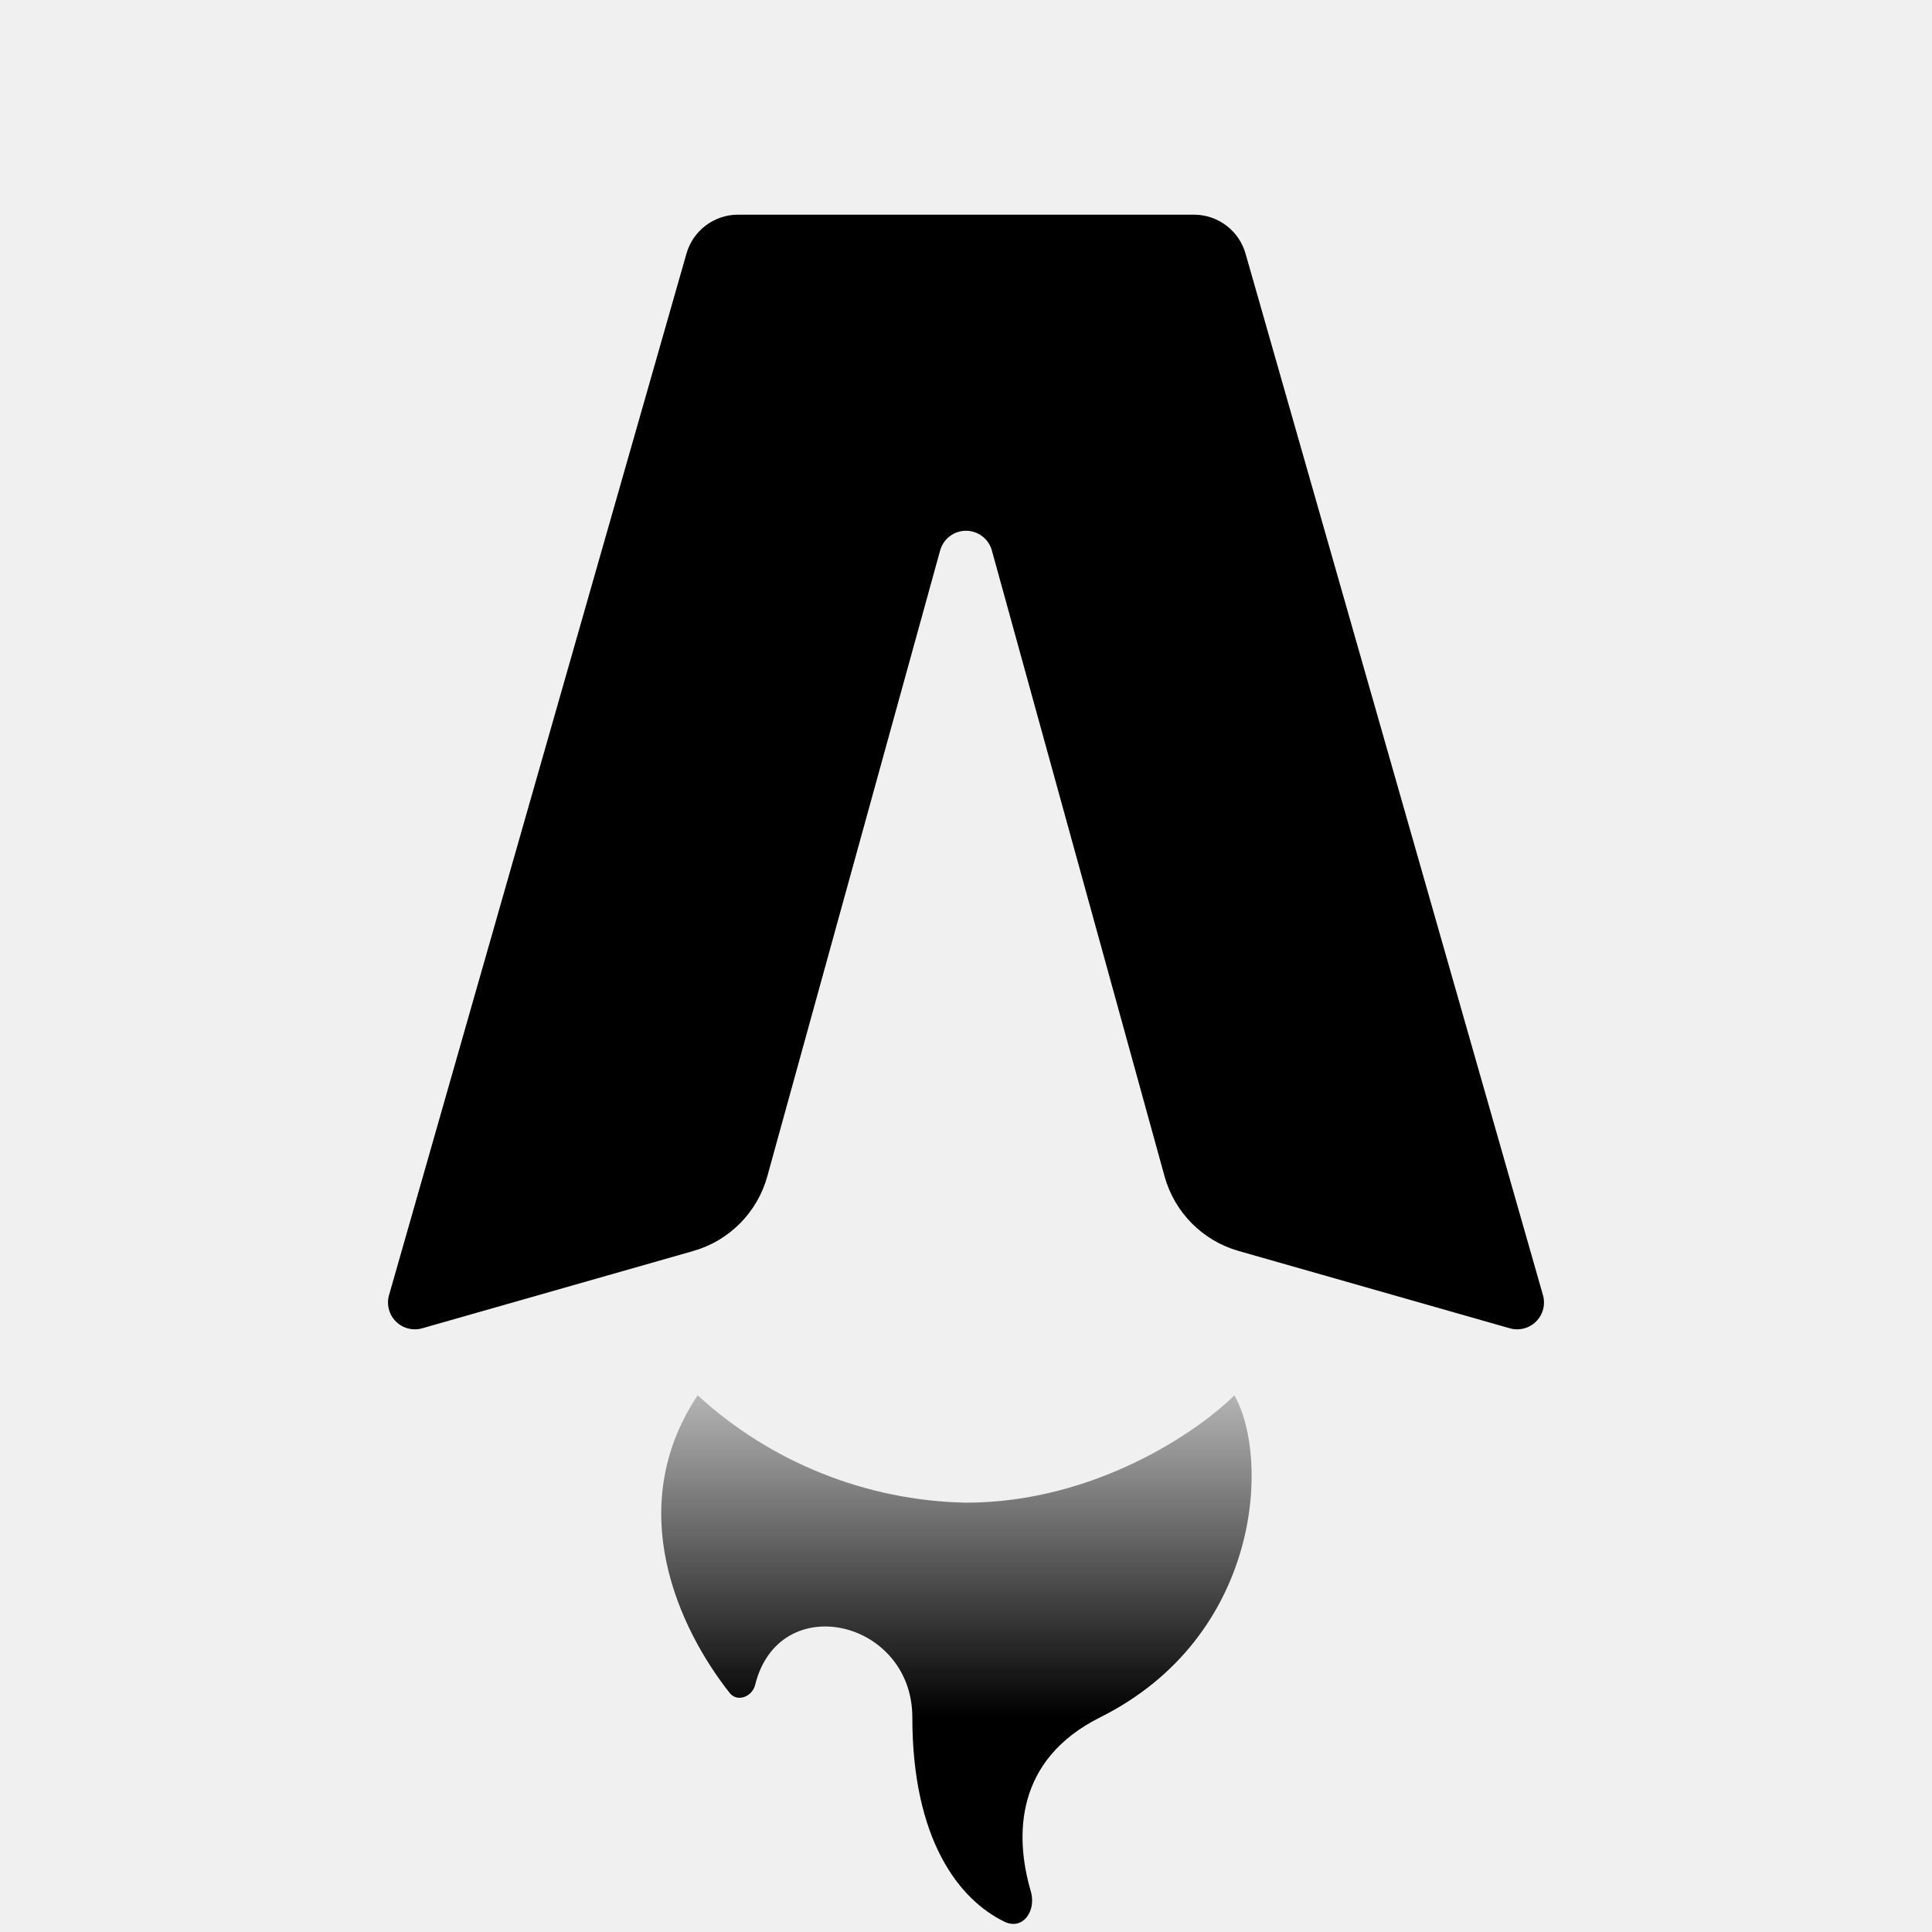
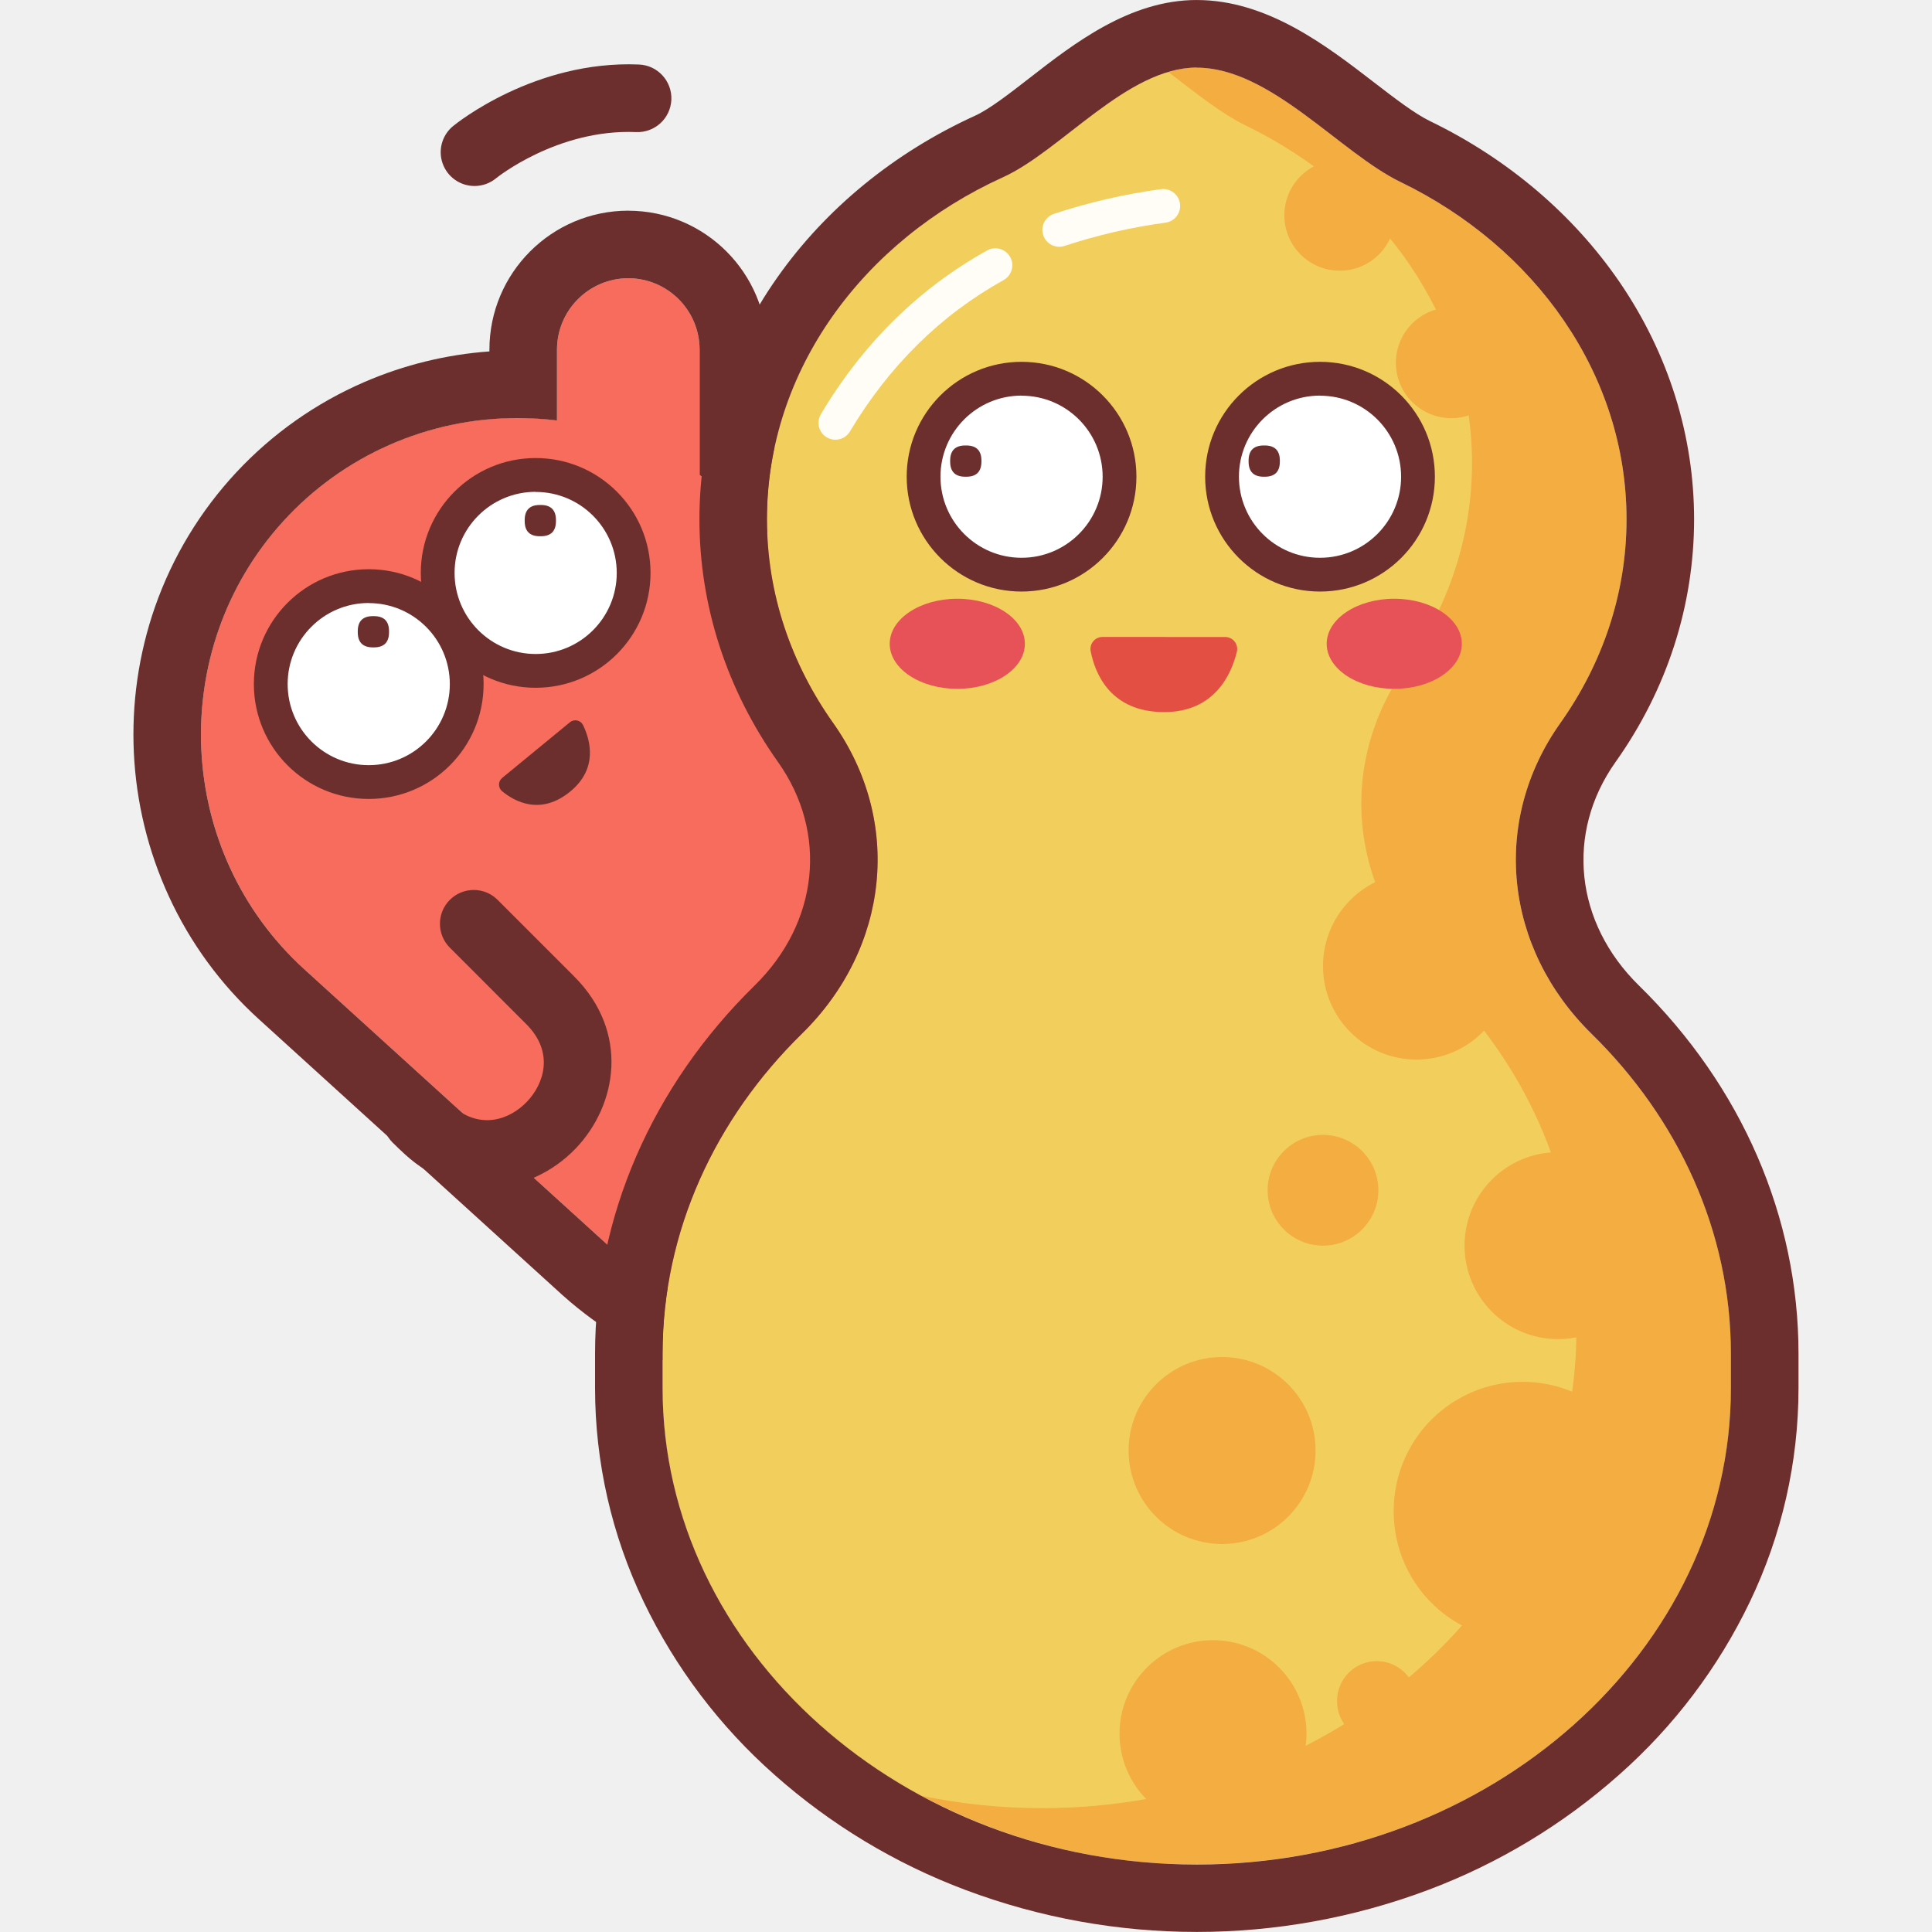
- <svg xmlns="http://www.w3.org/2000/svg" fill="none" viewBox="0 0 36 36">
-   <path fill="#000" d="M22.25 4h-8.5a1 1 0 0 0-.96.73l-5.54 19.4a.5.5 0 0 0 .62.62l5.05-1.44a2 2 0 0 0 1.38-1.4l3.22-11.66a.5.5 0 0 1 .96 0l3.22 11.67a2 2 0 0 0 1.38 1.39l5.05 1.44a.5.5 0 0 0 .62-.62l-5.54-19.4a1 1 0 0 0-.96-.73Z" />
-   <path fill="url(#gradient)" d="M18 28a7.63 7.63 0 0 1-5-2c-1.4 2.1-.35 4.35.6 5.55.14.17.41.07.47-.15.44-1.8 2.93-1.22 2.93.6 0 2.28.87 3.4 1.72 3.81.34.16.59-.2.49-.56-.31-1.05-.29-2.46 1.29-3.25 3-1.5 3.17-4.83 2.5-6-.67.67-2.6 2-5 2Z" />
-   <defs>
-     <linearGradient id="gradient" x1="16" x2="16" y1="32" y2="24" gradientUnits="userSpaceOnUse">
-       <stop stop-color="#000" />
-       <stop offset="1" stop-color="#000" stop-opacity="0" />
-     </linearGradient>
-   </defs>
-   <style>
-     @media (prefers-color-scheme:dark){:root{filter:invert(100%)}}
-   </style>
+ <svg xmlns="http://www.w3.org/2000/svg" class="svg-icon" style="width: 1em; height: 1em;vertical-align: middle;fill: currentColor;overflow: hidden;" viewBox="0 0 1024 1024" version="1.1">
+   <path d="M251.452 98.583a17.907 17.907 0 0 1-11.329-31.743c1.743-1.421 43.227-34.954 98.548-32.65a17.922 17.922 0 0 1-1.492 35.814c-41.783-1.743-74.015 24.27-74.314 24.532a17.907 17.907 0 0 1-11.413 4.047z" fill="#6D2F2E" />
+   <path d="M548.301 411.298L387.389 265.022a168.098 168.098 0 0 0-16.582-13.263v-66.494a37.915 37.915 0 0 0-37.795-37.795 37.903 37.903 0 0 0-37.795 37.795v37.533a168.134 168.134 0 0 0-145.189 53.53c-62.173 68.392-57.087 175.201 11.305 237.434l160.899 146.204c68.392 62.173 175.201 57.087 237.374-11.305 62.161-68.38 57.075-175.201-11.305-237.362z" fill="#F76C5C" />
+   <path d="M333.012 147.469a37.915 37.915 0 0 1 37.795 37.795v66.494a168.098 168.098 0 0 1 16.582 13.263l160.911 146.275c68.38 62.161 73.466 168.981 11.305 237.362a168.516 168.516 0 0 1-237.374 11.305L161.333 513.761c-68.392-62.173-73.478-168.981-11.305-237.374a167.668 167.668 0 0 1 124.441-54.795 169.96 169.96 0 0 1 20.748 1.265v-37.593a37.903 37.903 0 0 1 37.795-37.795m0-35.814a73.693 73.693 0 0 0-73.609 73.609v0.991a203.864 203.864 0 0 0-66.1 16.152 202.945 202.945 0 0 0-111.166 119.308 205.488 205.488 0 0 0 7.306 153.247 201.369 201.369 0 0 0 47.752 65.229l160.959 146.275a203.84 203.84 0 0 0 274.238-301.636L411.48 238.52a239.403 239.403 0 0 0-4.859-4.286v-48.946a73.693 73.693 0 0 0-73.609-73.609z" fill="#6D2F2E" />
+   <path d="M283.923 303.689m-51.906 0a51.906 51.906 0 1 0 103.812 0 51.906 51.906 0 1 0-103.812 0Z" fill="#FFFFFF" />
+   <path d="M283.911 364.537a60.883 60.883 0 1 1 60.883-60.883 60.883 60.883 0 0 1-60.883 60.883z m0-103.86a42.977 42.977 0 1 0 42.977 42.977 42.977 42.977 0 0 0-42.977-42.917z" fill="#6D2F2E" />
+   <path d="M278.097 267.648m8.034 0l0.501 0q8.034 0 8.034 8.034l0 0.501q0 8.034-8.034 8.034l-0.501 0q-8.034 0-8.034-8.034l0-0.501q0-8.034 8.034-8.034Z" fill="#6D2F2E" />
+   <path d="M917.433 717.541v18.122c0 69.443-31.85 132.583-83.16 178.353s-122.101 74.17-199.96 74.17a306.602 306.602 0 0 1-145.953-36.387c-82.037-44.349-137.155-124.775-137.155-216.077v-18.181c0-65.133 28.018-124.704 73.824-169.614 46.439-45.519 53.458-112.67 16.594-164.743a192.201 192.201 0 0 1-25.881-50.879 181.039 181.039 0 0 1-9.228-57.123c0-78.862 51.059-147.613 125.145-181.242 15.448-7.02 31.886-21.488 49.089-34.31 12.463-9.264 25.332-17.608 38.464-21.488a53.052 53.052 0 0 1 15.101-2.316c39.025 0 75.842 45.03 108.026 60.633 35.599 17.226 65.539 42.678 86.586 73.43s33.164 66.912 33.164 105.328c0 39.61-12.893 76.677-35.098 108.014-36.876 52.026-29.845 119.176 16.582 164.743 45.854 44.863 73.86 104.433 73.86 169.566z" fill="#F4AD41" />
+   <path d="M835.515 687.697v18.122c0 69.455-31.85 132.583-83.16 178.353s-122.101 74.182-199.96 74.182a314.194 314.194 0 0 1-64.035-6.554c-82.037-44.349-137.155-124.775-137.155-216.077v-18.181c0-65.133 28.018-124.704 73.824-169.614 46.439-45.519 53.458-112.67 16.594-164.743a192.201 192.201 0 0 1-25.881-50.879 181.039 181.039 0 0 1-9.228-57.123c0-78.862 51.059-147.613 125.145-181.242 15.448-7.02 31.886-21.488 49.089-34.31 12.463-9.264 25.332-17.608 38.464-21.488 14.397 11.031 28.174 22.157 41.21 28.472 35.575 17.262 65.575 42.714 86.586 73.49s33.187 66.852 33.187 105.293c0 39.61-12.881 76.677-35.098 108.026-36.864 52.014-29.845 119.176 16.594 164.743 45.806 44.827 73.824 104.397 73.824 169.531z" fill="#F2CF5C" />
+   <path d="M634.325 35.862c39.013 0 75.818 45.03 108.014 60.621 71.174 34.465 119.749 101.783 119.749 178.735 0 39.622-12.881 76.677-35.086 108.014-36.876 52.014-29.845 119.176 16.582 164.743 45.818 44.91 73.824 104.481 73.824 169.602v18.134c0 138.886-127.402 252.535-283.108 252.535-155.718 0-283.12-113.649-283.12-252.535v-18.181c0-65.121 28.006-124.692 73.824-169.602 46.427-45.519 53.458-112.682 16.582-164.743-22.205-31.337-35.086-68.392-35.086-108.014 0-78.862 51.047-147.613 125.133-181.242 30.895-14.027 65.79-58.114 102.666-58.114m0-35.814c-35.468 0-64.978 22.957-88.687 41.401-10.398 8.082-21.166 16.45-28.782 19.912-42.726 19.471-78.993 49.077-104.803 85.69-27.027 38.357-41.317 82.694-41.317 128.213 0 45.734 14.409 90.251 41.687 128.727 26.562 37.485 21.572 85.07-12.439 118.412-54.532 53.482-84.568 122.722-84.568 195.173v18.134a261.835 261.835 0 0 0 25.822 113.41 289.328 289.328 0 0 0 69.312 91.624 323.697 323.697 0 0 0 101.174 61.015 348.97 348.97 0 0 0 245.241 0 323.697 323.697 0 0 0 101.174-61.015 289.161 289.161 0 0 0 69.312-91.624 261.835 261.835 0 0 0 25.822-113.41v-18.134c0-72.404-30.024-141.715-84.568-195.173-34.047-33.343-39.001-80.927-12.439-118.424 27.338-38.464 41.663-82.981 41.663-128.715 0-44.385-13.609-87.803-39.395-125.563-24.616-35.969-59.379-65.515-100.529-85.44-8.142-3.94-18.671-12.057-29.845-20.653C702.956 24.162 671.631 0.012 634.325 0.012z" fill="#6D2F2E" />
+   <path d="M195.451 362.603m-51.906 0a51.906 51.906 0 1 0 103.812 0 51.906 51.906 0 1 0-103.812 0Z" fill="#FFFFFF" />
+   <path d="M195.439 423.462a60.883 60.883 0 1 1 60.883-60.883 60.883 60.883 0 0 1-60.883 60.883z m0-103.86a42.977 42.977 0 1 0 42.977 42.977 42.977 42.977 0 0 0-42.977-42.929z" fill="#6D2F2E" />
+   <path d="M189.625 326.562m8.034 0l0.501 0q8.034 0 8.034 8.034l0 0.501q0 8.034-8.034 8.034l-0.501 0q-8.034 0-8.034-8.034l0-0.501q0-8.034 8.034-8.034Z" fill="#6D2F2E" />
+   <path d="M302.057 382.814a4.548 4.548 0 0 1 6.984 1.516c3.725 7.676 8.13 22.909-6.745 35.145-15.842 13.036-29.654 5.265-36.148-0.096a4.56 4.56 0 0 1 0-7.043zM257.863 629.559c-14.421 0-29.463-5.229-43.06-17.585-2.256-2.053-4.56-4.25-6.84-6.518a17.913 17.913 0 0 1 25.332-25.332 153.402 153.402 0 0 0 5.599 5.348c15.4 13.991 31.397 7.903 40.422-1.564s14.576-26.132-0.334-41.055l-40.661-40.673a17.913 17.913 0 0 1 25.332-25.332l40.649 40.661c29.499 29.499 22.801 68.154 0.943 91.086-12.093 12.69-29.308 20.963-47.382 20.963z" fill="#6D2F2E" />
+   <path d="M541.448 252.678m-51.906 0a51.906 51.906 0 1 0 103.812 0 51.906 51.906 0 1 0-103.812 0Z" fill="#FFFFFF" />
+   <path d="M541.448 313.538a60.883 60.883 0 1 1 60.883-60.883 60.883 60.883 0 0 1-60.883 60.883z m0-103.86a42.977 42.977 0 1 0 42.977 42.977 42.977 42.977 0 0 0-42.977-42.929z" fill="#6D2F2E" />
+   <path d="M503.605 236.108m8.034 0l0.501 0q8.034 0 8.034 8.034l0 0.501q0 8.034-8.034 8.034l-0.501 0q-8.034 0-8.034-8.034l0-0.501q0-8.034 8.034-8.034Z" fill="#6D2F2E" />
+   <path d="M699.638 252.678m-51.906 0a51.906 51.906 0 1 0 103.812 0 51.906 51.906 0 1 0-103.812 0Z" fill="#FFFFFF" />
+   <path d="M699.638 313.538a60.883 60.883 0 1 1 60.883-60.883 60.883 60.883 0 0 1-60.883 60.883z m0-103.86a42.977 42.977 0 1 0 42.977 42.977 42.977 42.977 0 0 0-42.977-42.929z" fill="#6D2F2E" />
+   <path d="M661.783 236.108m8.034 0l0.501 0q8.034 0 8.034 8.034l0 0.501q0 8.034-8.034 8.034l-0.501 0q-8.034 0-8.034-8.034l0-0.501q0-8.034 8.034-8.034Z" fill="#6D2F2E" />
+   <path d="M649.319 337.617a6.351 6.351 0 0 1 6.244 7.819c-2.805 11.604-11.568 31.982-38.524 31.982-28.651 0-36.721-20.676-38.953-32.232a6.375 6.375 0 0 1 6.255-7.593z" fill="#E44F44" />
+   <path d="M642.921 918.875m-49.554 0a49.554 49.554 0 1 0 99.109 0 49.554 49.554 0 1 0-99.109 0Z" fill="#F4AD41" />
+   <path d="M647.732 768.803m-49.554 0a49.554 49.554 0 1 0 99.109 0 49.554 49.554 0 1 0-99.109 0Z" fill="#F4AD41" />
+   <path d="M701.214 630.86m-29.355 0a29.355 29.355 0 1 0 58.711 0 29.355 29.355 0 1 0-58.711 0Z" fill="#F4AD41" />
+   <path d="M769.2 192.272m-29.355 0a29.355 29.355 0 1 0 58.711 0 29.355 29.355 0 1 0-58.711 0Z" fill="#F4AD41" />
+   <path d="M710.083 114.127m-29.355 0a29.355 29.355 0 1 0 58.711 0 29.355 29.355 0 1 0-58.711 0Z" fill="#F4AD41" />
+   <path d="M825.798 660.215m-49.554 0a49.554 49.554 0 1 0 99.109 0 49.554 49.554 0 1 0-99.109 0Z" fill="#F4AD41" />
+   <path d="M750.768 512.03m-49.554 0a49.554 49.554 0 1 0 99.109 0 49.554 49.554 0 1 0-99.109 0Z" fill="#F4AD41" />
+   <path d="M729.721 901.624m-21.047 0a21.047 21.047 0 1 0 42.093 0 21.047 21.047 0 1 0-42.093 0Z" fill="#F4AD41" />
+   <path d="M807.031 800.987m-68.333 0a68.333 68.333 0 1 0 136.665 0 68.333 68.333 0 1 0-136.665 0Z" fill="#F4AD41" />
+   <path d="M445.897 232.503a8.953 8.953 0 0 1-10.828-12.965c22.372-37.533 52.037-66.733 88.15-86.801a8.982 8.982 0 0 1 8.691 15.722c-33.319 18.504-60.728 45.531-81.464 80.306a8.906 8.906 0 0 1-4.548 3.737zM623.462 114.843a8.93 8.93 0 0 1-5.706 3.175 297.553 297.553 0 0 0-53.351 12.272 8.953 8.953 0 1 1-5.611-17 314.075 314.075 0 0 1 56.574-13.024 8.953 8.953 0 0 1 8.094 14.576z" fill="#FFFDF5" />
+   <path d="M471.575 341.222a35.814 23.876 0 1 0 71.628 0 35.814 23.876 0 1 0-71.628 0Z" fill="#E65257" />
+   <path d="M703.171 341.222a35.814 23.876 0 1 0 71.628 0 35.814 23.876 0 1 0-71.628 0Z" fill="#E65257" />
</svg>
